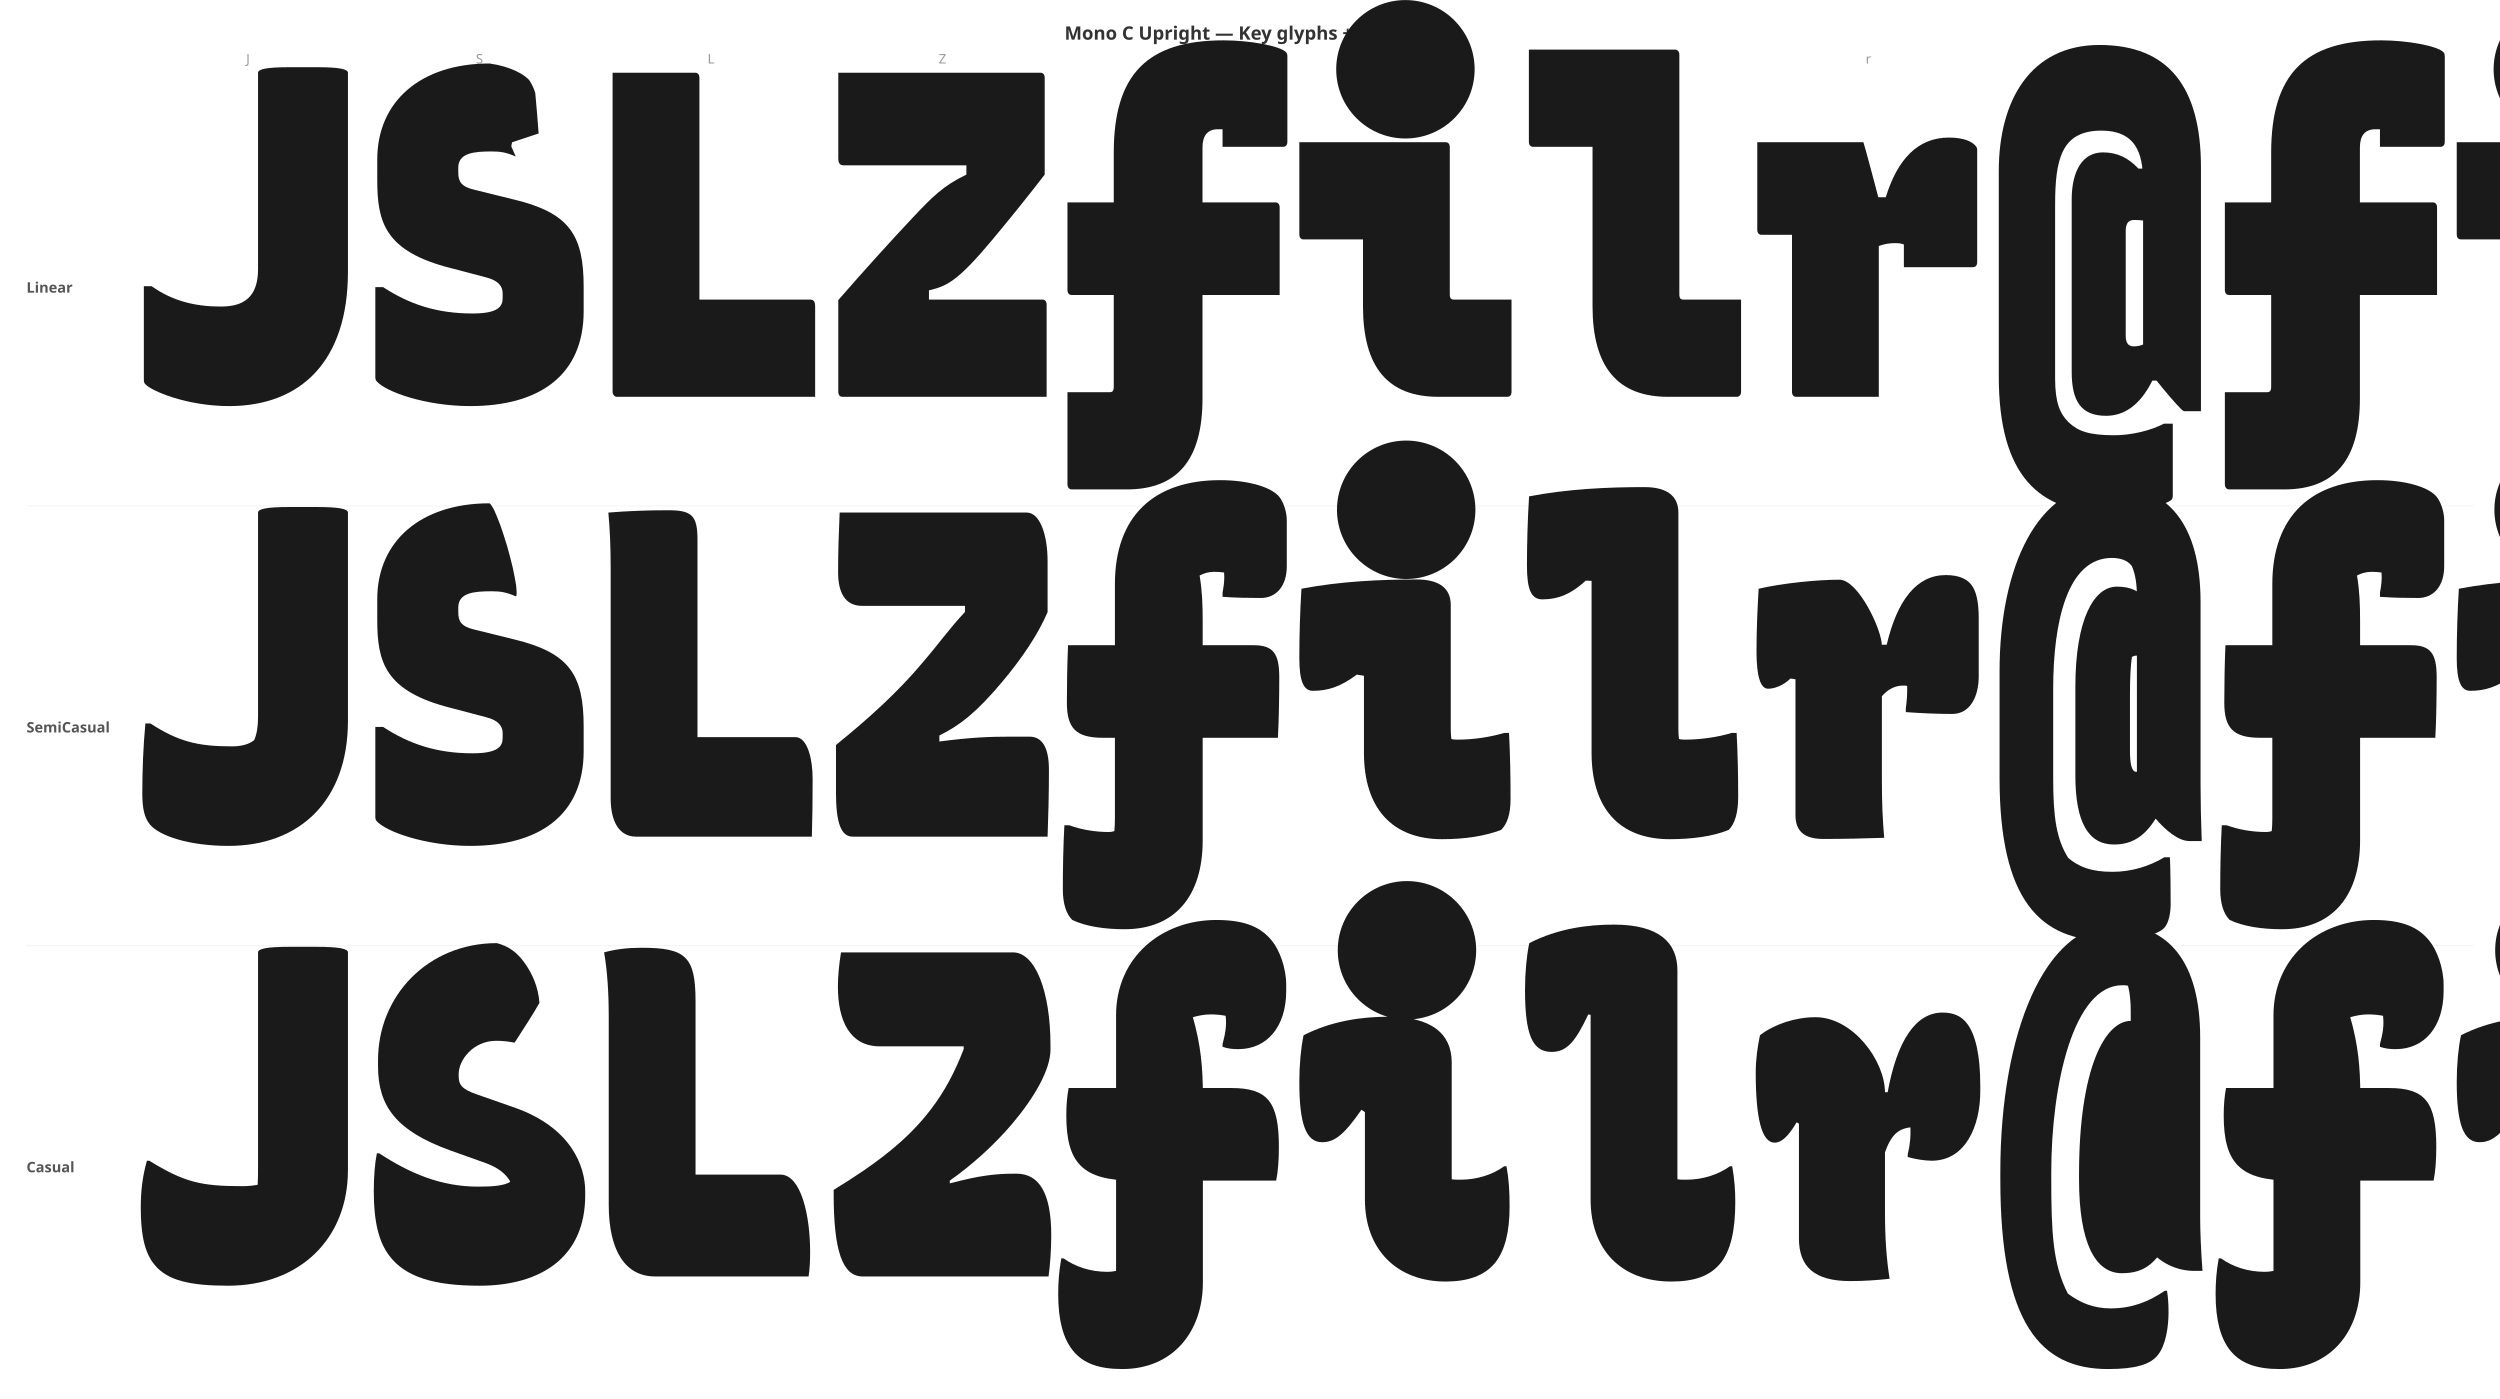
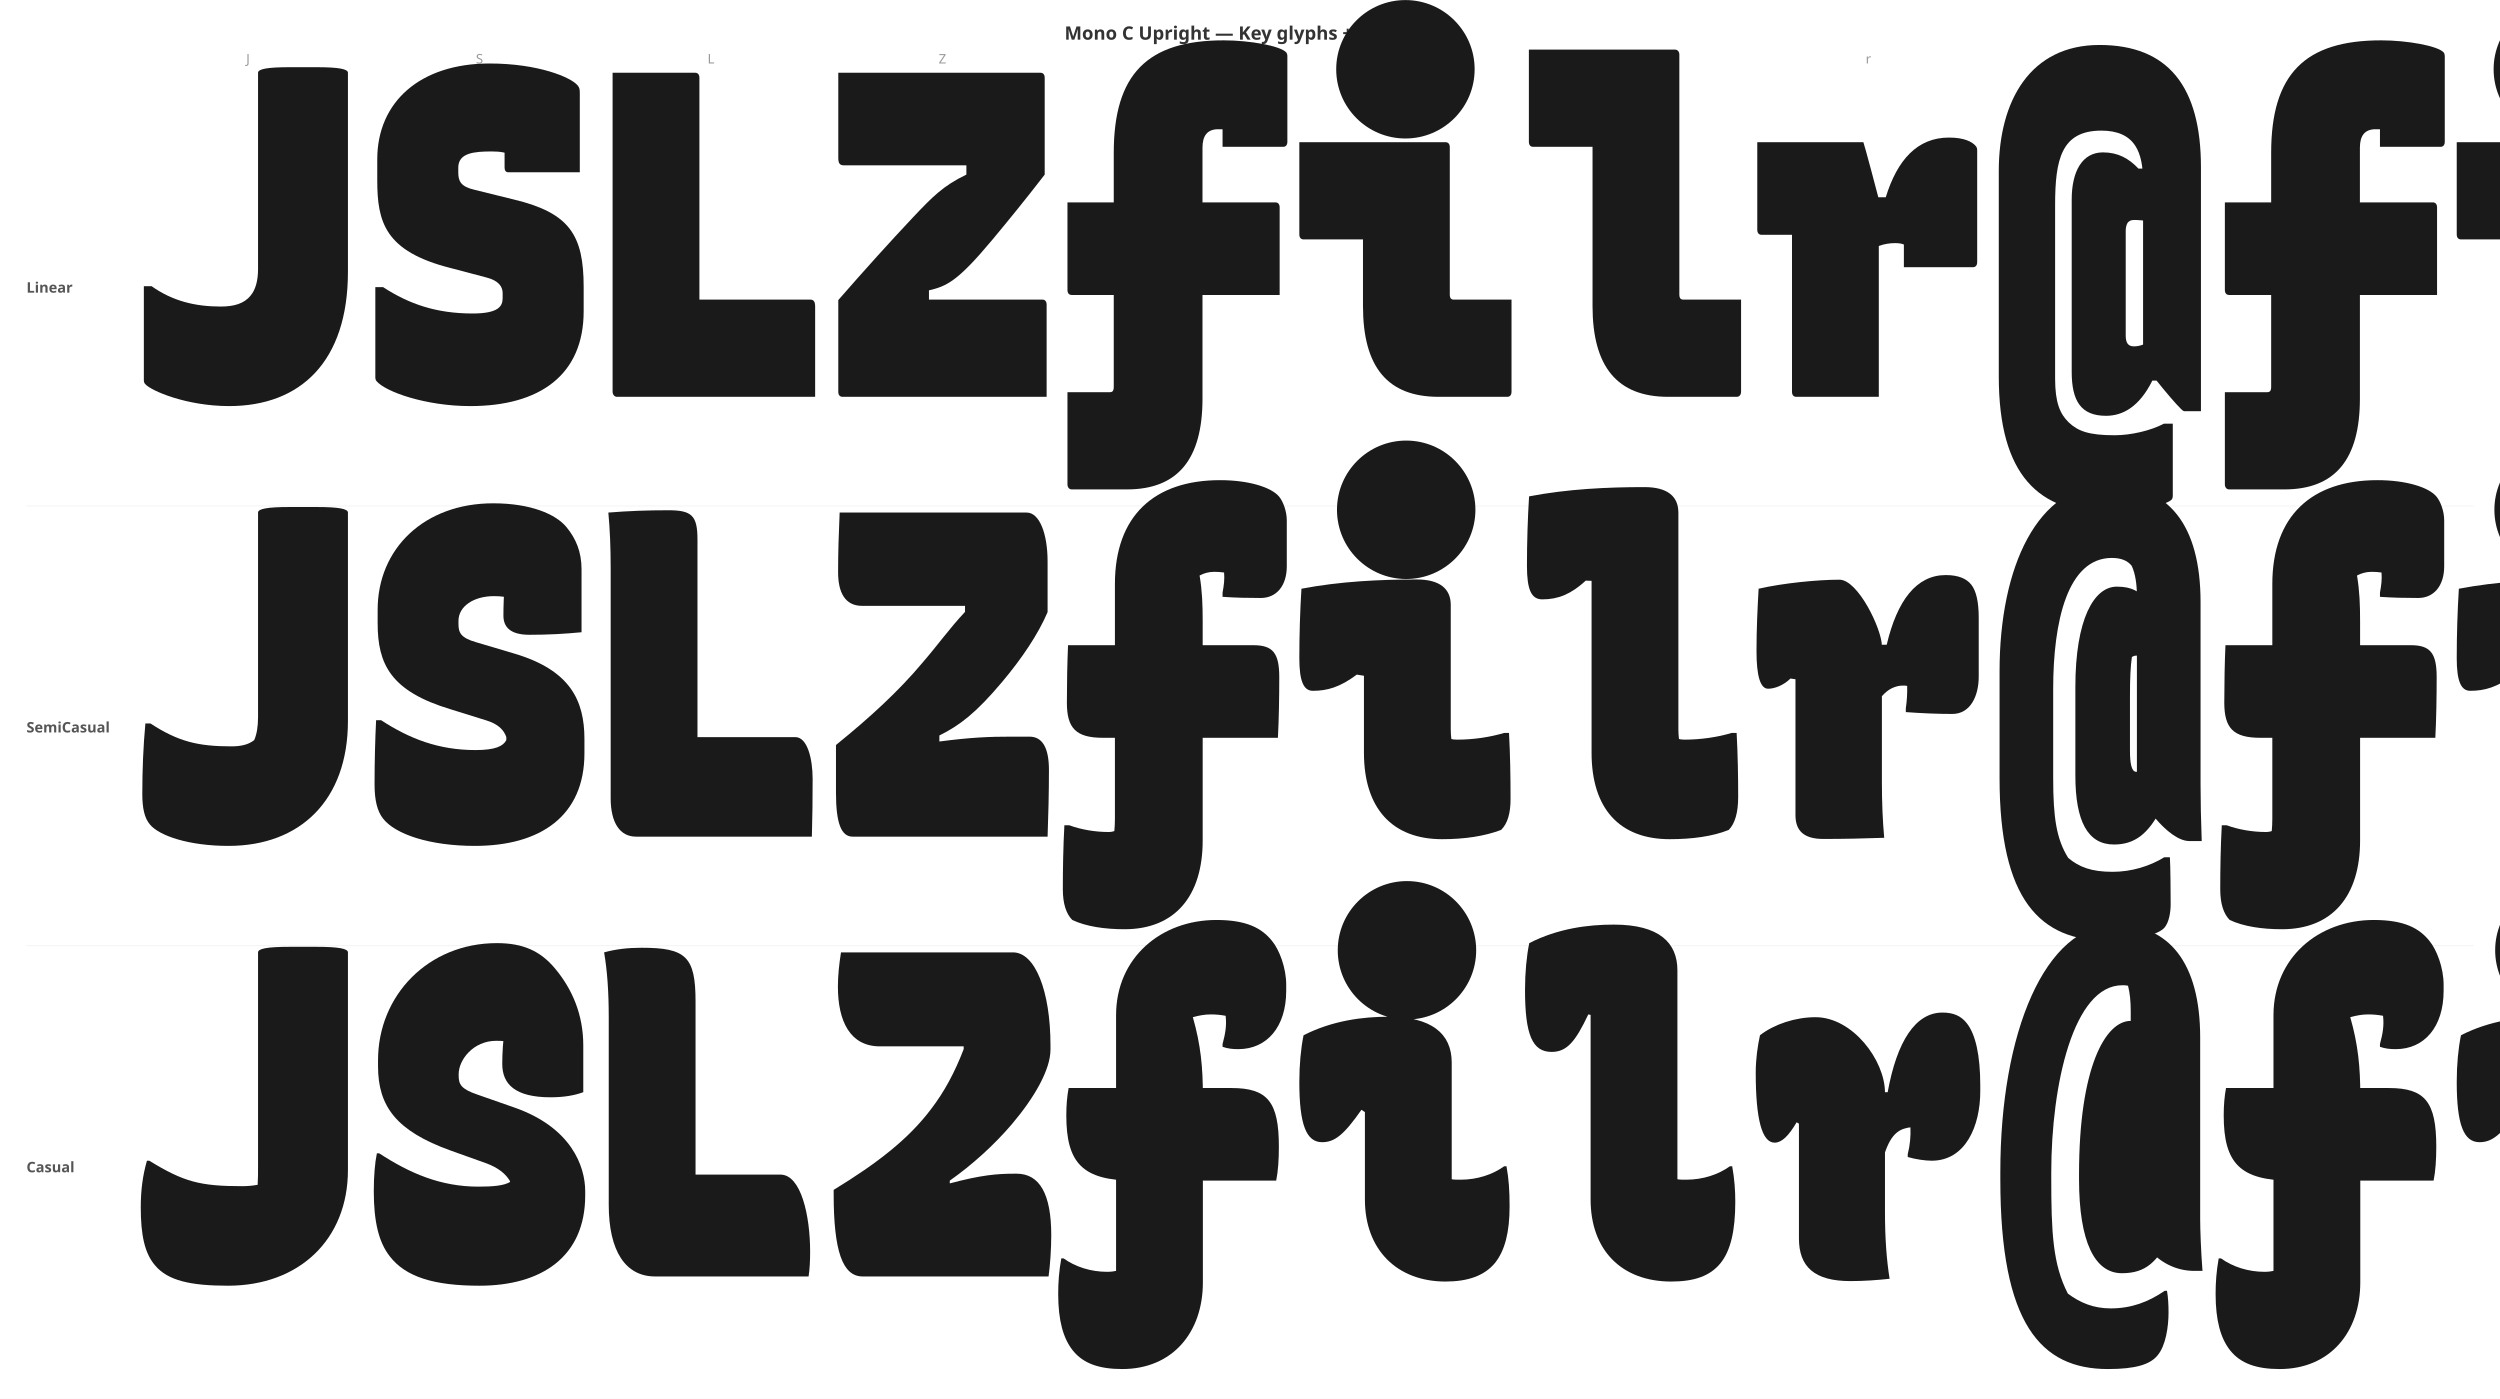
<svg xmlns="http://www.w3.org/2000/svg" width="1890.0" height="1057.5" viewBox="0 0 1890.0 1057.5">
  <rect width="100%" height="100%" fill="white" />
  <text x="945.0" y="30" text-anchor="middle" font-size="14" font-family="sans-serif" font-weight="bold" fill="#333">Mono C Upright — Key glyphs + features</text>
  <text x="187.5" y="48" text-anchor="middle" font-size="10" font-family="sans-serif" fill="#999">J</text>
  <text x="362.5" y="48" text-anchor="middle" font-size="10" font-family="sans-serif" fill="#999">S</text>
  <text x="537.5" y="48" text-anchor="middle" font-size="10" font-family="sans-serif" fill="#999">L</text>
  <text x="712.5" y="48" text-anchor="middle" font-size="10" font-family="sans-serif" fill="#999">Z</text>
  <text x="887.5" y="48" text-anchor="middle" font-size="10" font-family="sans-serif" fill="#999">f</text>
  <text x="1062.5" y="48" text-anchor="middle" font-size="10" font-family="sans-serif" fill="#999">i</text>
  <text x="1237.5" y="48" text-anchor="middle" font-size="10" font-family="sans-serif" fill="#999">l</text>
  <text x="1412.5" y="48" text-anchor="middle" font-size="10" font-family="sans-serif" fill="#999">r</text>
  <text x="1587.5" y="48" text-anchor="middle" font-size="10" font-family="sans-serif" fill="#999">@</text>
  <text x="1762.5" y="48" text-anchor="middle" font-size="10" font-family="sans-serif" fill="#999">fi</text>
  <text x="20" y="221.25" font-size="11" font-family="sans-serif" font-weight="bold" fill="#555">Linear</text>
  <path d="M166.792 231.75C147.542 231.75 130.333 227.55 114.583 216.35H108.75C108.75 239.45 108.75 264.3 108.75 287.4C108.75 288.45 109.042 289.5 109.625 290.2C114.0 295.45 141.125 307.0 173.208 307.0C227.167 307.0 263.042 273.4 263.042 205.5C263.042 155.835 263.042 104.665 263.042 55C263.042 52.2 256.246 50.8 239.256 50.8C232.46 50.8 225.665 50.8 218.869 50.8C201.879 50.8 195.083 52.2 195.083 55C195.083 55 195.083 55 195.083 55C195.083 55 195.083 55 195.083 55C195.083 103.972 195.083 154.428 195.083 203.4C195.083 212.5 193.042 219.15 189.542 223.35C184.583 229.65 176.708 231.75 166.792 231.75Z" fill="#1a1a1a" />
-   <path d="M370.083 48C317.583 48 285.208 77.05 285.208 120.45V136.2C285.208 167.7 290.75 190.1 340.917 202.7L367.458 209.7C377.375 212.15 380.0 217.05 380.0 221.6V225.45C380.0 231.75 376.5 237.0 357.25 237.0C330.125 237.0 309.417 230.0 289.583 217.05H283.75C283.75 239.8 283.75 262.55 283.75 285.3C283.75 286.35 284.042 287.4 284.625 288.1C291.333 296.15 321.667 307.0 355.5 307.0C408.0 307.0 441.25 283.55 441.25 235.25V217.05C441.25 177.85 430.75 161.05 388.75 150.9L359.0 143.55C348.208 141.1 346.458 136.9 346.458 130.25V126.75C346.458 115.55 358.417 114.5 371.833 114.5C378.25 114.5 382.917 115.2 389.917 118.35L386.598 110.808C386.644 111.431 386.653 112.805 386.608 112.684C386.492 111.302 386.525 109.781 387.162 107.559C393.994 105.337 400.599 103.116 407.206 100.894C406.465 90.553 405.614 80.631 404.657 70.289C403.605 66.808 402.352 64.166 400.561 61.245C397.316 56.643 386.218 50.222 370.083 48Z" fill="#1a1a1a" />
+   <path d="M370.083 48C317.583 48 285.208 77.05 285.208 120.45V136.2C285.208 167.7 290.75 190.1 340.917 202.7L367.458 209.7C377.375 212.15 380.0 217.05 380.0 221.6V225.45C380.0 231.75 376.5 237.0 357.25 237.0C330.125 237.0 309.417 230.0 289.583 217.05H283.75C283.75 239.8 283.75 262.55 283.75 285.3C283.75 286.35 284.042 287.4 284.625 288.1C291.333 296.15 321.667 307.0 355.5 307.0C408.0 307.0 441.25 283.55 441.25 235.25V217.05C441.25 177.85 430.75 161.05 388.75 150.9L359.0 143.55C348.208 141.1 346.458 136.9 346.458 130.25V126.75C346.458 115.55 358.417 114.5 371.833 114.5C378.25 114.5 382.917 115.2 389.917 118.35L381.458 105.05C381.458 112.16 381.458 121.15 381.458 126.4C381.458 128.5 382.042 130.25 384.375 130.25C402.458 130.25 420.25 130.25 438.333 130.25C438.333 109.95 438.333 90.7 438.333 70.4C438.333 67.25 438.042 66.2 436.583 64.45C431.625 58.5 407.125 48 370.083 48Z" fill="#1a1a1a" />
  <path d="M466.333 300.0H616.25C616.25 269.55 616.25 260.45 616.25 231.75C616.25 227.9 615.083 226.5 612.458 226.5H528.75C528.75 171.9 528.75 113.45 528.75 58.85C528.75 56.4 527.583 55 525.542 55C503.667 55 485.0 55 463.125 55C463.125 66.55 463.125 78.1 463.125 89.65C463.125 158.25 463.125 227.55 463.125 296.15C463.125 298.25 464.583 300.0 466.333 300.0Z" fill="#1a1a1a" />
  <path d="M791.25 300.0C791.25 276.9 791.25 253.45 791.25 230.35C791.25 227.9 790.083 226.5 788.042 226.5H762.375C741.958 226.5 727.083 226.5 702.292 226.5V219.5C715.708 216.35 723.875 212.85 750.417 181.0C762.667 166.3 775.5 150.55 789.792 132.0V58.85C789.792 56.4 788.625 55 786.583 55H633.75C633.75 79.5 633.75 97.35 633.75 119.4C633.75 123.6 634.917 125.0 638.125 125.0H695.292C713.958 125.0 705.208 125.0 730.583 125.0V132.0C713.083 140.4 704.917 148.8 690.333 164.2C672.542 183.1 653.292 204.45 633.75 226.85V296.15C633.75 298.6 634.917 300.0 636.958 300.0Z" fill="#1a1a1a" />
  <path d="M807.0 296.5C807.0 319.6 807.0 343.05 807.0 366.15C807.0 368.6 808.458 370.0 810.208 370.0C823.042 370.0 839.083 370.0 851.917 370.0C890.417 370.0 909.083 347.25 909.083 301.4C909.083 244.916 909.083 167.828 909.083 111.7C909.083 107.15 909.958 103.65 912.0 101.2C913.75 99.1 916.667 97.7 920.75 97.7C921.917 97.7 923.083 97.7 924.25 97.7C924.25 100.733 924.25 103.261 924.25 106.8V111.0C939.605 111.0 954.686 111.0 970.042 111.0C972.083 111.0 973.25 109.6 973.25 107.15V42.4C973.25 41.35 972.958 40.3 972.375 39.6C968.0 34.7 944.958 30.5 925.125 30.5C867.36 30.5 842.0 56.05 842.0 115.55C842.0 172.25 842.0 235.6 842.0 292.65C842.0 294.05 841.708 295.1 841.125 295.8C840.833 296.15 839.958 296.5 839.083 296.5C830.917 296.5 821.0 296.5 812.833 296.5ZM807.0 153.0C807.0 172.6 807.0 199.55 807.0 219.15C807.0 221.6 808.167 223.0 810.208 223.0H967.417C967.417 203.4 967.417 176.45 967.417 156.85C967.417 154.4 966.25 153.0 964.208 153.0Z" fill="#1a1a1a" />
  <path d="M982.292 107.5C982.292 130.6 982.292 154.05 982.292 177.15C982.292 179.6 983.458 181.0 985.5 181.0C997.75 181.0 1010.0 181.0 1022.25 181.0H1030.417C1030.417 197.8 1030.417 214.6 1030.417 231.4C1030.417 277.6 1049.083 300.0 1087.583 300.0C1104.792 300.0 1122.292 300.0 1139.5 300.0C1141.542 300.0 1142.708 298.6 1142.708 296.15C1142.708 273.05 1142.708 249.6 1142.708 226.5H1137.167C1124.625 226.5 1111.5 226.5 1098.958 226.5C1098.083 226.5 1097.208 226.15 1096.917 225.8C1096.333 225.1 1096.042 224.05 1096.042 222.65C1096.042 185.55 1096.042 148.45 1096.042 111.35C1096.042 108.9 1094.875 107.5 1092.833 107.5C1056.083 107.5 1019.042 107.5 982.292 107.5ZM1010.175 52.375C1010.175 81.274 1033.601 104.7 1062.5 104.7C1091.399 104.7 1114.825 81.274 1114.825 52.375C1114.825 23.476 1091.399 0.05 1062.5 0.05C1033.601 0.05 1010.175 23.476 1010.175 52.375Z" fill="#1a1a1a" />
  <path d="M1155.833 37.5C1155.833 60.6 1155.833 84.05 1155.833 107.15C1155.833 109.6 1157.0 111.0 1159.042 111.0C1171.583 111.0 1184.417 111.0 1196.958 111.0H1203.958C1203.958 151.25 1203.958 191.15 1203.958 231.4C1203.958 277.25 1222.625 300.0 1261.125 300.0C1277.458 300.0 1296.708 300.0 1313.042 300.0C1314.792 300.0 1316.25 298.6 1316.25 296.15C1316.25 273.05 1316.25 249.6 1316.25 226.5H1310.417C1298.75 226.5 1284.167 226.5 1272.5 226.5C1271.625 226.5 1270.75 226.15 1270.458 225.8C1269.875 225.1 1269.583 224.05 1269.583 222.65C1269.583 162.45 1269.583 101.55 1269.583 41.35C1269.583 38.9 1268.125 37.5 1266.375 37.5C1229.625 37.5 1192.583 37.5 1155.833 37.5Z" fill="#1a1a1a" />
  <path d="M1328.5 107.5C1328.5 129.55 1328.5 151.6 1328.5 173.65C1328.5 176.1 1329.667 177.5 1331.708 177.5C1336.375 177.5 1344.25 177.5 1348.917 177.5H1354.75C1354.75 217.05 1354.75 293.7 1354.75 296.15C1354.75 298.6 1355.917 300.0 1357.958 300.0C1378.667 300.0 1399.667 300.0 1420.375 300.0C1420.375 288.8 1420.375 277.25 1420.375 266.05C1420.375 229.65 1420.375 193.6 1420.375 150.55C1420.375 150.2 1409.0 107.5 1408.708 107.5C1390.333 107.5 1354.167 107.5 1328.5 107.5ZM1473.458 104.0C1449.542 104.0 1434.375 120.8 1425.625 149.15H1408.708V193.25C1416.292 186.25 1424.75 183.8 1432.625 183.8C1435.833 183.8 1437.583 184.15 1439.333 184.85C1439.333 189.4 1439.333 193.25 1439.333 198.5V202.0C1457.125 202.0 1474.042 202.0 1491.542 202.0C1493.583 202.0 1494.75 200.6 1494.75 198.15V113.8C1494.75 112.05 1494.458 111.35 1493.583 110.3C1490.958 107.15 1484.833 104.0 1473.458 104.0Z" fill="#1a1a1a" />
  <path d="M1511.083 129.2V284.6C1511.083 359.85 1541.708 387.5 1593.625 387.5C1616.958 387.5 1638.542 381.2 1641.75 377.7C1642.333 377.0 1642.625 375.95 1642.625 374.9C1642.625 366.85 1642.625 328.35 1642.625 320.3H1635.917C1626.0 325.55 1611.125 329.05 1598.583 329.05C1579.042 329.05 1570.875 325.9 1563.875 319.25C1557.458 312.95 1553.667 304.55 1553.667 286.35V155.1C1553.667 120.45 1558.333 98.75 1588.667 98.75C1600.917 98.75 1609.375 102.6 1614.333 110.3C1618.417 116.6 1620.167 125.7 1620.167 137.25C1620.167 190.45 1620.167 221.25 1620.167 274.45C1620.167 275.5 1648.458 310.85 1651.083 310.85H1663.917C1663.917 295.45 1663.917 280.05 1663.917 264.65C1663.917 218.45 1663.917 158.6 1663.917 126.4C1663.917 65.85 1639.417 34.0 1587.208 34.0C1535.0 34.0 1511.083 76.0 1511.083 129.2ZM1636.792 242.6C1629.208 255.55 1622.5 261.85 1613.167 261.85C1608.792 261.85 1607.042 259.05 1607.042 253.8V174.35C1607.042 171.9 1607.625 169.8 1608.5 168.4C1609.667 167.0 1611.125 166.3 1613.167 166.3C1620.75 166.3 1629.208 167.7 1636.5 171.55V127.45H1616.667C1609.375 119.75 1601.208 115.2 1589.833 115.2C1574.375 115.2 1566.208 129.2 1566.208 150.9V281.1C1566.208 303.15 1573.208 314.35 1592.167 314.35C1604.708 314.35 1617.25 307.7 1627.167 287.75H1636.792Z" fill="#1a1a1a" />
  <path d="M1682.0 296.5C1682.0 319.6 1682.0 343.05 1682.0 366.15C1682.0 368.6 1683.458 370.0 1685.208 370.0C1698.042 370.0 1714.083 370.0 1726.917 370.0C1765.417 370.0 1784.083 347.25 1784.083 301.4C1784.083 244.916 1784.083 167.828 1784.083 111.7C1784.083 107.15 1784.958 103.65 1787.0 101.2C1788.75 99.1 1791.667 97.7 1795.75 97.7C1796.917 97.7 1798.083 97.7 1799.25 97.7C1799.25 100.733 1799.25 103.261 1799.25 106.8V111.0C1814.605 111.0 1829.686 111.0 1845.042 111.0C1847.083 111.0 1848.25 109.6 1848.25 107.15V42.4C1848.25 41.35 1847.958 40.3 1847.375 39.6C1843.0 34.7 1819.958 30.5 1800.125 30.5C1742.36 30.5 1717.0 56.05 1717.0 115.55C1717.0 172.25 1717.0 235.6 1717.0 292.65C1717.0 294.05 1716.708 295.1 1716.125 295.8C1715.833 296.15 1714.958 296.5 1714.083 296.5C1705.917 296.5 1696.0 296.5 1687.833 296.5ZM1682.0 153.0C1682.0 172.6 1682.0 199.55 1682.0 219.15C1682.0 221.6 1683.167 223.0 1685.208 223.0H1842.417C1842.417 203.4 1842.417 176.45 1842.417 156.85C1842.417 154.4 1841.25 153.0 1839.208 153.0ZM1857.292 107.5C1857.292 130.6 1857.292 154.05 1857.292 177.15C1857.292 179.6 1858.458 181.0 1860.5 181.0C1872.75 181.0 1885.0 181.0 1897.25 181.0H1905.417C1905.417 197.8 1905.417 214.6 1905.417 231.4C1905.417 277.6 1924.083 300.0 1962.583 300.0C1979.792 300.0 1997.292 300.0 2014.5 300.0C2016.542 300.0 2017.708 298.6 2017.708 296.15C2017.708 273.05 2017.708 249.6 2017.708 226.5H2012.167C1999.625 226.5 1986.5 226.5 1973.958 226.5C1973.083 226.5 1972.208 226.15 1971.917 225.8C1971.333 225.1 1971.042 224.05 1971.042 222.65C1971.042 185.55 1971.042 148.45 1971.042 111.35C1971.042 108.9 1969.875 107.5 1967.833 107.5C1931.083 107.5 1894.042 107.5 1857.292 107.5ZM1885.175 52.375C1885.175 81.274 1908.601 104.7 1937.5 104.7C1966.399 104.7 1989.825 81.274 1989.825 52.375C1989.825 23.476 1966.399 0.05 1937.5 0.05C1908.601 0.05 1885.175 23.476 1885.175 52.375Z" fill="#1a1a1a" />
  <line x1="20" y1="382.5" x2="1870.0" y2="382.5" stroke="#eee" stroke-width="0.5" />
  <text x="20" y="553.75" font-size="11" font-family="sans-serif" font-weight="bold" fill="#555">SemiCasual</text>
  <path d="M174.958 564.25C149.438 564.25 134.708 560.575 113.708 546.925H109.917C108.312 564.075 107.583 582.1 107.583 600.125C107.583 610.975 109.188 618.5 113.417 623.4C120.417 631.8 142.583 639.5 172.771 639.5C226.729 639.5 263.042 605.2 263.042 545.0C263.042 493.025 263.042 439.475 263.042 387.5C263.042 384.7 256.246 383.3 239.256 383.3C232.46 383.3 225.665 383.3 218.869 383.3C201.879 383.3 195.083 384.7 195.083 387.5C195.083 387.5 195.083 387.5 195.083 387.5C195.083 387.5 195.083 387.5 195.083 387.5C195.083 438.551 195.083 491.149 195.083 542.2C195.083 549.375 194.062 555.325 192.167 559.525C187.792 563.025 181.958 564.25 174.958 564.25Z" fill="#1a1a1a" />
-   <path d="M370.083 380.5C317.583 380.5 285.208 409.55 285.208 452.95V468.7C285.208 500.2 290.75 522.6 340.917 535.2L367.458 542.2C377.375 544.65 380.0 549.55 380.0 554.1V557.95C380.0 564.25 376.5 569.5 357.25 569.5C330.125 569.5 309.417 562.5 289.583 549.55H283.75C283.75 572.3 283.75 595.05 283.75 617.8C283.75 618.85 284.042 619.9 284.625 620.6C291.333 628.65 321.667 639.5 355.5 639.5C408.0 639.5 441.25 616.05 441.25 567.75V549.55C441.25 510.35 430.75 493.55 388.75 483.4L359.0 476.05C348.208 473.6 346.458 469.4 346.458 462.75V459.25C346.458 448.05 358.417 447.0 371.833 447.0C378.25 447.0 382.917 447.7 389.917 450.85L390.449 450.286C390.667 448.676 390.588 446.142 390.229 442.809C389.609 438.798 388.748 434.234 387.67 429.239C386.401 423.937 384.968 418.449 383.403 412.901C381.742 407.413 380.022 402.111 378.284 397.116C376.571 392.552 374.93 388.541 373.41 385.208C372.06 382.674 370.934 381.064 370.083 380.5Z" fill="#1a1a1a" />
+   <path d="M372.854 380.5C320.646 380.5 285.5 414.8 285.5 461.0V471.15C285.5 502.125 295.271 522.6 340.771 536.25L367.75 544.65C376.792 547.45 381.021 552.0 382.771 557.25V559.525C380.438 564.075 374.604 567.05 359.438 567.05C331.583 567.05 309.562 558.475 288.125 544.475H284.333C283.604 559.35 283.167 575.8 283.167 592.95C283.167 605.025 285.208 613.25 289.583 618.85C298.917 630.75 324.875 639.5 359.0 639.5C408.583 639.5 441.833 616.925 441.833 569.5V558.825C441.833 529.775 431.333 506.675 388.75 494.075L359.875 485.5C348.354 482.175 346.604 478.325 346.604 471.675V469.4C346.604 458.375 358.125 450.675 373.438 450.675C379.125 450.675 383.062 451.2 389.479 453.3L381.604 440.875C380.875 449.155 380.583 458.725 380.583 465.375C380.583 474.125 385.833 479.9 400.271 479.9C414.417 479.9 427.25 479.2 439.646 477.975C439.646 463.1 439.646 445.075 439.646 430.375C439.646 417.25 435.417 407.1 428.125 398.35C420.104 388.725 401.292 380.5 372.854 380.5Z" fill="#1a1a1a" />
  <path d="M480.771 632.5C480.771 632.5 613.771 632.5 613.771 632.5C614.208 614.475 614.354 606.775 614.354 588.925C614.354 573.7 610.417 557.25 601.229 557.25C601.229 557.25 527.292 557.25 527.292 557.25C527.292 508.075 527.292 457.15 527.292 407.975C527.292 389.775 523.062 385.75 505.271 385.75C489.229 385.75 475.229 386.275 459.917 387.5C461.083 400.1 461.667 413.75 461.667 429.325C461.667 486.025 461.667 543.25 461.667 603.45C461.667 622.175 468.812 632.5 480.771 632.5Z" fill="#1a1a1a" />
  <path d="M791.979 632.5C792.562 616.925 793.0 598.9 793.0 582.1C793.0 565.3 788.042 556.9 778.271 556.9C778.271 556.9 764.854 556.9 764.854 556.9C747.792 556.9 734.375 557.425 710.167 560.575C710.167 560.575 710.167 556.025 710.167 556.025C725.333 548.5 737.729 539.225 757.708 515.425C772.438 497.925 784.833 479.55 791.979 462.75C791.979 462.75 791.979 424.6 791.979 424.6C791.979 402.725 785.562 387.5 776.229 387.5C776.229 387.5 634.771 387.5 634.771 387.5C634.042 404.3 633.604 417.6 633.604 432.65C633.604 447.7 638.708 458.025 651.688 458.025C651.688 458.025 695.292 458.025 695.292 458.025C713.083 458.025 711.333 458.025 729.562 458.025C729.562 458.025 729.562 462.575 729.562 462.575C717.458 475.525 709.438 487.075 697.042 501.425C679.688 522.075 658.396 541.85 632.0 563.2C632.0 563.2 632.0 599.425 632.0 599.425C632.0 622.175 635.938 632.5 644.542 632.5C644.542 632.5 791.979 632.5 791.979 632.5Z" fill="#1a1a1a" />
  <path d="M804.667 623.925C803.792 640.375 803.5 656.3 803.5 672.225C803.5 683.425 806.125 690.95 810.646 695.5C821.0 700.4 835.0 702.5 850.167 702.5C888.375 702.5 909.229 677.3 909.229 635.475C909.229 587.283 909.229 514.264 909.229 469.75C909.229 457.15 908.866 446.694 906.896 435.1C910.02 433.415 913.701 432.3 917.979 432.3C920.604 432.3 923.083 432.475 925.417 432.825C925.854 438.192 925.271 442.431 924.25 448.05C924.25 448.05 924.25 451.2 924.25 451.2C933.969 451.9 943.26 452.075 953.125 452.075C964.938 452.075 972.812 442.975 972.812 428.1C972.812 428.1 972.812 393.45 972.812 393.45C972.812 386.45 970.042 379.1 966.979 375.425C961.0 368.25 943.792 363.0 922.354 363.0C872.618 363.0 842.875 389.95 842.875 441.575C842.875 497.575 842.875 562.85 842.875 619.025C842.875 622.525 842.729 625.15 842.438 628.3C841.562 628.65 839.812 629.0 838.062 629.0C827.708 629.0 816.917 627.075 808.458 623.925C808.458 623.925 804.667 623.925 804.667 623.925ZM807.438 487.775C806.854 500.725 806.562 517.525 806.562 531.175C806.562 550.425 813.271 557.775 833.833 557.775C833.833 557.775 966.104 557.775 966.104 557.775C966.833 544.475 967.125 526.45 967.125 511.925C967.125 493.725 962.312 487.775 947.583 487.775C947.583 487.775 807.438 487.775 807.438 487.775Z" fill="#1a1a1a" />
  <path d="M983.896 445.075C982.875 461.525 982.292 479.55 982.292 497.575C982.292 514.9 985.5 522.25 992.5 522.25C1003.292 522.25 1012.917 519.625 1025.75 510.0C1025.75 510.0 1031.146 510.875 1031.146 510.875C1031.146 530.3 1031.146 549.725 1031.146 569.15C1031.146 611.15 1052.583 634.425 1090.208 634.425C1107.417 634.425 1122.292 632.15 1134.833 627.425C1139.646 622.7 1141.979 615.0 1141.979 604.15C1141.979 586.475 1141.688 570.55 1140.812 554.1C1140.812 554.1 1137.167 554.1 1137.167 554.1C1126.521 557.25 1114.125 559.175 1101.583 559.175C1099.833 559.175 1098.083 559.0 1097.208 558.65C1096.917 556.2 1096.771 553.75 1096.771 550.95C1096.771 519.8 1096.771 488.475 1096.771 457.325C1096.771 445.075 1088.458 438.075 1071.104 438.075C1043.396 438.075 1013.208 439.475 983.896 445.075ZM1010.758 385.4C1010.758 385.4 1010.758 385.4 1010.758 385.4C1010.758 414.299 1034.184 437.725 1063.083 437.725C1091.982 437.725 1115.408 414.299 1115.408 385.4C1115.408 385.4 1115.408 385.4 1115.408 385.4C1115.408 356.501 1091.982 333.075 1063.083 333.075C1034.184 333.075 1010.758 356.501 1010.758 385.4Z" fill="#1a1a1a" />
  <path d="M1155.979 375.25C1154.958 391.7 1154.375 409.725 1154.375 427.75C1154.375 445.95 1157.729 453.125 1166.042 453.125C1178.146 453.125 1187.771 449.1 1198.854 438.95C1198.854 438.95 1203.229 439.125 1203.229 439.125C1203.229 481.65 1203.229 526.8 1203.229 569.15C1203.229 610.975 1224.083 634.425 1262.292 634.425C1279.208 634.425 1294.812 632.325 1306.917 627.425C1311.583 622.7 1314.062 614.475 1314.062 602.4C1314.062 586.475 1313.771 570.55 1312.896 554.1C1312.896 554.1 1309.104 554.1 1309.104 554.1C1298.896 557.25 1285.771 559.175 1273.667 559.175C1271.917 559.175 1270.167 559.0 1269.292 558.65C1269.0 556.2 1268.854 553.75 1268.854 550.95C1268.854 496.525 1268.854 441.925 1268.854 387.5C1268.854 375.775 1261.271 368.25 1243.188 368.25C1215.188 368.25 1185.292 369.65 1155.979 375.25Z" fill="#1a1a1a" />
  <path d="M1329.521 445.075C1328.646 460.125 1327.917 476.05 1327.917 492.325C1327.917 511.05 1330.833 520.675 1336.667 520.675C1341.625 520.675 1348.188 518.225 1353.583 512.975C1353.583 512.975 1357.375 513.5 1357.375 513.5C1357.375 546.75 1357.375 601.525 1357.375 616.225C1357.375 628.125 1363.792 634.25 1378.375 634.25C1393.979 634.25 1409.292 633.9 1424.458 633.375C1423.292 620.425 1422.708 606.6 1422.708 591.025C1422.708 557.775 1422.708 524.875 1422.708 488.3C1422.708 475.875 1404.771 438.25 1390.625 438.25C1373.854 438.25 1347.75 440.875 1329.521 445.075ZM1470.979 434.75C1448.812 434.75 1434.229 454.0 1426.354 487.425C1426.354 487.425 1412.354 487.425 1412.354 487.425C1412.354 487.425 1414.979 539.225 1414.979 539.225C1420.958 525.925 1427.667 519.625 1436.562 518.4C1438.75 518.225 1440.5 518.225 1441.812 518.575C1441.958 524.175 1441.667 529.425 1440.792 535.55C1440.792 535.55 1440.792 538.35 1440.792 538.35C1452.604 539.225 1464.854 539.75 1475.938 539.75C1489.792 539.75 1495.917 525.925 1495.917 511.575C1495.917 511.575 1495.917 467.125 1495.917 467.125C1495.917 455.05 1494.021 446.65 1490.229 441.925C1486.729 437.55 1480.75 434.75 1470.979 434.75Z" fill="#1a1a1a" />
  <path d="M1511.667 507.55C1511.667 507.55 1511.667 588.225 1511.667 588.225C1511.667 680.45 1542.292 711.25 1593.625 711.25C1615.792 711.25 1631.979 706.35 1636.354 701.275C1639.854 697.25 1641.021 689.375 1641.021 683.6C1641.021 676.775 1640.875 654.55 1640.438 648.075C1640.438 648.075 1636.208 648.075 1636.208 648.075C1625.125 654.9 1611.271 659.1 1597.125 659.1C1580.938 659.1 1571.75 655.425 1563.583 648.6C1554.688 634.425 1552.208 618.15 1552.208 588.4C1552.208 588.4 1552.208 520.85 1552.208 520.85C1552.208 469.925 1563.0 421.8 1596.542 421.8C1603.396 421.8 1608.354 423.725 1611.562 427.75C1614.333 433.7 1615.5 441.575 1615.5 450.85C1615.5 501.425 1615.5 540.625 1615.5 591.2C1615.5 604.5 1639.271 635.825 1655.021 635.825C1655.021 635.825 1664.5 635.825 1664.5 635.825C1663.917 620.775 1663.625 604.675 1663.625 593.125C1663.625 547.1 1663.625 494.425 1663.625 455.4C1663.625 396.6 1639.417 366.5 1593.188 366.5C1540.542 366.5 1511.667 428.275 1511.667 507.55ZM1640.583 559.0C1632.271 573.35 1623.812 583.5 1615.062 583.5C1611.417 583.5 1610.25 577.2 1610.25 567.225C1610.25 567.225 1610.25 525.925 1610.25 525.925C1610.25 512.975 1610.688 503.7 1611.708 496.7C1612.875 496.0 1613.75 495.65 1615.354 495.65C1620.604 495.65 1627.021 497.05 1633.438 501.425C1633.438 501.425 1634.75 453.475 1634.75 453.475C1634.75 453.475 1622.792 453.475 1622.792 453.475C1617.25 447.175 1611.708 443.5 1600.333 443.5C1582.979 443.5 1568.979 468.175 1568.979 519.275C1568.979 519.275 1568.979 586.3 1568.979 586.3C1568.979 621.125 1578.458 638.45 1598.146 638.45C1613.458 638.45 1624.104 630.925 1634.167 610.8C1634.167 610.8 1641.021 610.8 1641.021 610.8C1641.021 610.8 1640.583 559.0 1640.583 559.0Z" fill="#1a1a1a" />
  <path d="M1679.667 623.925C1678.792 640.375 1678.5 656.3 1678.5 672.225C1678.5 683.425 1681.125 690.95 1685.646 695.5C1696.0 700.4 1710.0 702.5 1725.167 702.5C1763.375 702.5 1784.229 677.3 1784.229 635.475C1784.229 587.283 1784.229 514.264 1784.229 469.75C1784.229 457.15 1783.866 446.694 1781.896 435.1C1785.02 433.415 1788.701 432.3 1792.979 432.3C1795.604 432.3 1798.083 432.475 1800.417 432.825C1800.854 438.192 1800.271 442.431 1799.25 448.05C1799.25 448.05 1799.25 451.2 1799.25 451.2C1808.969 451.9 1818.26 452.075 1828.125 452.075C1839.938 452.075 1847.812 442.975 1847.812 428.1C1847.812 428.1 1847.812 393.45 1847.812 393.45C1847.812 386.45 1845.042 379.1 1841.979 375.425C1836.0 368.25 1818.792 363.0 1797.354 363.0C1747.618 363.0 1717.875 389.95 1717.875 441.575C1717.875 497.575 1717.875 562.85 1717.875 619.025C1717.875 622.525 1717.729 625.15 1717.438 628.3C1716.562 628.65 1714.812 629.0 1713.062 629.0C1702.708 629.0 1691.917 627.075 1683.458 623.925C1683.458 623.925 1679.667 623.925 1679.667 623.925ZM1682.438 487.775C1681.854 500.725 1681.562 517.525 1681.562 531.175C1681.562 550.425 1688.271 557.775 1708.833 557.775C1708.833 557.775 1841.104 557.775 1841.104 557.775C1841.833 544.475 1842.125 526.45 1842.125 511.925C1842.125 493.725 1837.312 487.775 1822.583 487.775C1822.583 487.775 1682.438 487.775 1682.438 487.775ZM1858.896 445.075C1857.875 461.525 1857.292 479.55 1857.292 497.575C1857.292 514.9 1860.5 522.25 1867.5 522.25C1878.292 522.25 1887.917 519.625 1900.75 510.0C1900.75 510.0 1906.146 510.875 1906.146 510.875C1906.146 530.3 1906.146 549.725 1906.146 569.15C1906.146 611.15 1927.583 634.425 1965.208 634.425C1982.417 634.425 1997.292 632.15 2009.833 627.425C2014.646 622.7 2016.979 615.0 2016.979 604.15C2016.979 586.475 2016.688 570.55 2015.812 554.1C2015.812 554.1 2012.167 554.1 2012.167 554.1C2001.521 557.25 1989.125 559.175 1976.583 559.175C1974.833 559.175 1973.083 559.0 1972.208 558.65C1971.917 556.2 1971.771 553.75 1971.771 550.95C1971.771 519.8 1971.771 488.475 1971.771 457.325C1971.771 445.075 1963.458 438.075 1946.104 438.075C1918.396 438.075 1888.208 439.475 1858.896 445.075ZM1885.758 385.4C1885.758 385.4 1885.758 385.4 1885.758 385.4C1885.758 414.299 1909.184 437.725 1938.083 437.725C1966.982 437.725 1990.408 414.299 1990.408 385.4C1990.408 385.4 1990.408 385.4 1990.408 385.4C1990.408 356.501 1966.982 333.075 1938.083 333.075C1909.184 333.075 1885.758 356.501 1885.758 385.4Z" fill="#1a1a1a" />
  <line x1="20" y1="715.0" x2="1870.0" y2="715.0" stroke="#eee" stroke-width="0.5" />
  <text x="20" y="886.25" font-size="11" font-family="sans-serif" font-weight="bold" fill="#555">Casual</text>
  <path d="M183.125 896.75C151.333 896.75 139.083 893.6 112.833 877.5H111.083C107.875 888.7 106.417 899.9 106.417 912.85C106.417 933.5 109.333 947.5 117.208 956.6C126.833 968.15 144.042 972.0 172.333 972.0C226.292 972.0 263.042 937.0 263.042 884.5C263.042 830.215 263.042 774.285 263.042 720.0C263.042 717.2 256.246 715.8 239.256 715.8C232.46 715.8 225.665 715.8 218.869 715.8C201.879 715.8 195.083 717.2 195.083 720.0C195.083 720.0 195.083 720.0 195.083 720.0C195.083 720.0 195.083 720.0 195.083 720.0C195.083 773.13 195.083 827.87 195.083 881.0C195.083 886.25 195.083 891.5 194.792 895.7C191.0 896.4 187.208 896.75 183.125 896.75Z" fill="#1a1a1a" />
-   <path d="M375.625 713.0C323.708 713.0 285.792 752.55 285.792 801.55V806.1C285.792 836.55 299.792 855.1 340.625 869.8L368.042 879.6C376.208 882.75 382.042 886.95 385.542 892.9V893.6C380.875 896.4 372.708 897.1 361.625 897.1C333.042 897.1 309.708 886.95 286.667 871.9H284.917C283.458 878.9 282.583 889.05 282.583 900.6C282.583 923.7 286.375 939.1 294.542 949.6C306.5 965.35 328.083 972.0 362.5 972.0C409.167 972.0 442.417 950.3 442.417 903.75V900.6C442.417 881.7 431.917 852.3 388.75 837.25L360.75 827.45C348.5 823.25 346.75 819.75 346.75 813.1V812.05C346.75 801.2 357.833 786.85 375.042 786.85C380.0 786.85 383.208 787.2 389.042 788.25C395.75 777.75 402.75 767.25 407.817 758.198C406.967 746.582 402.766 736.505 396.512 727.829C391.019 720.133 384.673 715.376 375.625 713.0Z" fill="#1a1a1a" />
+   <path d="M375.625 713.0C323.708 713.0 285.792 752.55 285.792 801.55V806.1C285.792 836.55 299.792 855.1 340.625 869.8L368.042 879.6C376.208 882.75 382.042 886.95 385.542 892.9V893.6C380.875 896.4 372.708 897.1 361.625 897.1C333.042 897.1 309.708 886.95 286.667 871.9H284.917C283.458 878.9 282.583 889.05 282.583 900.6C282.583 923.7 286.375 939.1 294.542 949.6C306.5 965.35 328.083 972.0 362.5 972.0C409.167 972.0 442.417 950.3 442.417 903.75V900.6C442.417 881.7 431.917 852.3 388.75 837.25L360.75 827.45C348.5 823.25 346.75 819.75 346.75 813.1V812.05C346.75 801.2 357.833 786.85 375.042 786.85C380.0 786.85 383.208 787.2 389.042 788.25L381.75 776.7C380.292 786.15 379.708 796.3 379.708 804.35C379.708 819.75 389.625 829.55 416.167 829.55C426.375 829.55 434.25 828.15 440.958 825.7C440.958 816.25 440.958 799.45 440.958 790.35C440.958 767.25 432.792 748.0 419.667 732.25C408.583 718.95 395.458 713.0 375.625 713.0Z" fill="#1a1a1a" />
  <path d="M495.208 965.0H611.292C612.167 959.4 612.458 953.1 612.458 946.1C612.458 919.5 605.75 888.0 590.0 888.0H525.833C525.833 844.25 525.833 800.85 525.833 757.1C525.833 723.15 518.542 716.5 485.0 716.5C474.792 716.5 465.458 717.55 456.708 720.0C459.042 733.65 460.208 749.4 460.208 769.0C460.208 813.8 460.208 858.95 460.208 910.75C460.208 946.1 473.042 965.0 495.208 965.0Z" fill="#1a1a1a" />
  <path d="M792.708 965.0C793.875 956.95 794.75 944.35 794.75 933.85C794.75 902.7 786.0 887.3 768.5 887.3H767.333C753.625 887.3 741.667 888.35 718.042 894.65V892.55C734.958 880.65 751.583 865.6 765.0 849.85C782.208 829.55 794.167 808.55 794.167 793.5V790.35C794.167 749.05 782.5 720.0 765.875 720.0H635.792C634.333 729.1 633.458 737.85 633.458 745.9C633.458 771.8 642.5 791.05 665.25 791.05H695.292C712.208 791.05 717.458 791.05 728.542 791.05V793.15C721.833 810.65 713.958 825.35 703.75 838.65C686.833 861.05 663.5 879.25 630.25 899.55V902.7C630.25 945.75 636.958 965.0 652.125 965.0Z" fill="#1a1a1a" />
  <path d="M802.333 951.35C800.583 961.15 800.0 969.55 800.0 978.3C800.0 998.25 803.792 1011.9 811.083 1021.0C818.958 1030.8 830.917 1035.0 848.417 1035.0C886.333 1035.0 909.375 1007.35 909.375 969.55C909.375 929.65 909.375 860.7 909.375 827.8C909.375 807.15 907.774 789.738 901.792 769.0C906.291 767.73 910.736 766.9 915.208 766.9C919.292 766.9 923.083 767.25 926.583 767.95C927.458 775.65 926.292 781.6 924.25 789.3V791.4C928.333 792.8 931.833 793.15 936.208 793.15C957.792 793.15 972.375 776.35 972.375 749.05V744.5C972.375 731.55 967.125 717.9 961.583 711.25C954.0 701.8 942.625 695.5 919.583 695.5C877.875 695.5 843.75 723.85 843.75 767.6C843.75 822.9 843.75 890.1 843.75 945.4C843.75 951.0 843.75 955.2 843.75 960.8C842.292 961.15 839.667 961.5 837.042 961.5C824.5 961.5 812.833 957.65 804.083 951.35ZM807.875 822.55C806.708 828.85 806.125 835.5 806.125 843.2C806.125 879.25 818.375 892.55 857.458 892.55H964.792C966.25 885.55 966.833 876.45 966.833 867.0C966.833 833.05 958.375 822.55 930.958 822.55Z" fill="#1a1a1a" />
  <path d="M985.5 782.65C983.458 792.45 982.292 805.05 982.292 818.0C982.292 850.2 987.542 863.5 999.5 863.5C1008.833 863.5 1015.833 858.25 1029.25 839.0L1031.875 840.75C1031.875 862.8 1031.875 884.85 1031.875 906.9C1031.875 944.7 1056.083 968.85 1092.833 968.85C1110.042 968.85 1122.292 964.3 1130.167 954.85C1137.75 945.4 1141.25 931.4 1141.25 912.15C1141.25 899.9 1140.667 891.5 1138.917 881.7H1137.167C1128.417 888.0 1116.75 891.85 1104.208 891.85C1101.583 891.85 1098.958 891.85 1097.5 891.5C1097.5 887.3 1097.5 883.45 1097.5 879.25C1097.5 854.05 1097.5 828.5 1097.5 803.3C1097.5 781.25 1082.042 768.65 1049.375 768.65C1030.708 768.65 1007.375 771.45 985.5 782.65ZM1011.342 718.425C1011.342 747.324 1034.768 770.75 1063.667 770.75C1092.566 770.75 1115.992 747.324 1115.992 718.425C1115.992 689.526 1092.566 666.1 1063.667 666.1C1034.768 666.1 1011.342 689.526 1011.342 718.425Z" fill="#1a1a1a" />
  <path d="M1156.125 713.0C1154.083 722.8 1152.917 735.4 1152.917 748.35C1152.917 782.3 1158.458 795.25 1173.042 795.25C1184.708 795.25 1191.125 787.2 1200.75 766.9L1202.5 767.25C1202.5 812.05 1202.5 862.45 1202.5 906.9C1202.5 944.7 1225.542 968.85 1263.458 968.85C1280.958 968.85 1292.917 964.65 1300.792 954.85C1308.375 945.4 1311.875 930.35 1311.875 908.65C1311.875 899.9 1311.292 891.5 1309.542 881.7H1307.792C1299.042 888.0 1287.375 891.85 1274.833 891.85C1272.208 891.85 1269.583 891.85 1268.125 891.5C1268.125 887.3 1268.125 883.45 1268.125 879.25C1268.125 830.6 1268.125 782.3 1268.125 733.65C1268.125 712.65 1254.417 699.0 1220.0 699.0C1200.75 699.0 1178.0 701.8 1156.125 713.0Z" fill="#1a1a1a" />
  <path d="M1330.542 782.65C1328.792 790.7 1327.333 800.5 1327.333 811.0C1327.333 846.0 1332.0 863.85 1341.625 863.85C1346.875 863.85 1352.125 858.95 1358.25 848.45L1360.0 849.5C1360.0 876.45 1360.0 909.35 1360.0 936.3C1360.0 957.65 1371.667 968.5 1398.792 968.5C1409.292 968.5 1418.917 967.8 1428.542 966.75C1426.208 952.05 1425.042 935.95 1425.042 916.0C1425.042 885.9 1425.042 856.15 1425.042 826.05C1425.042 801.55 1400.542 769.0 1372.542 769.0C1357.375 769.0 1341.333 774.25 1330.542 782.65ZM1468.5 765.5C1448.083 765.5 1434.083 787.2 1427.083 825.7H1416.0L1421.25 885.2C1425.625 865.6 1430.583 855.45 1440.5 853.0C1441.667 852.65 1443.417 852.3 1444.292 852.3C1444.583 858.95 1444.0 865.6 1442.25 872.6V874.7C1448.083 876.45 1455.667 877.5 1460.333 877.5C1486.0 877.5 1497.083 851.25 1497.083 825.0V820.45C1497.083 798.05 1493.583 781.95 1486.875 773.55C1482.5 767.95 1476.667 765.5 1468.5 765.5Z" fill="#1a1a1a" />
  <path d="M1512.25 885.9V891.85C1512.25 1001.05 1542.875 1035.0 1593.625 1035.0C1614.625 1035.0 1625.417 1031.5 1630.958 1024.85C1637.375 1017.5 1639.417 1002.8 1639.417 992.3C1639.417 986.7 1639.125 980.75 1638.25 975.85H1636.5C1624.25 984.25 1611.417 989.15 1595.667 989.15C1582.833 989.15 1572.625 984.95 1563.292 977.95C1551.917 955.9 1550.75 931.75 1550.75 890.45V886.6C1550.75 819.4 1567.667 744.85 1604.417 744.85C1605.875 744.85 1607.333 744.85 1608.792 745.2C1610.25 750.8 1610.833 757.45 1610.833 764.45C1610.833 812.4 1610.833 860.0 1610.833 907.95C1610.833 933.5 1630.083 960.8 1658.958 960.8H1665.083C1663.917 946.1 1663.333 929.3 1663.333 921.6C1663.333 875.75 1663.333 830.25 1663.333 784.4C1663.333 727.35 1639.417 699.0 1599.167 699.0C1546.083 699.0 1512.25 780.55 1512.25 885.9ZM1644.375 875.4C1635.333 891.15 1625.125 905.15 1616.958 905.15C1614.042 905.15 1613.458 895.35 1613.458 880.65V877.5C1613.458 854.05 1613.75 837.6 1614.917 825.0C1616.083 825.0 1616.375 825.0 1617.542 825.0C1620.458 825.0 1624.833 826.4 1630.375 831.3L1633.0 779.5H1628.917C1625.125 774.6 1622.208 771.8 1610.833 771.8C1591.583 771.8 1571.75 807.15 1571.75 887.65V891.5C1571.75 939.1 1583.708 962.55 1604.125 962.55C1622.208 962.55 1630.958 954.15 1641.167 933.85H1645.25Z" fill="#1a1a1a" />
  <path d="M1677.333 951.35C1675.583 961.15 1675.0 969.55 1675.0 978.3C1675.0 998.25 1678.792 1011.9 1686.083 1021.0C1693.958 1030.8 1705.917 1035.0 1723.417 1035.0C1761.333 1035.0 1784.375 1007.35 1784.375 969.55C1784.375 929.65 1784.375 860.7 1784.375 827.8C1784.375 807.15 1782.774 789.738 1776.792 769.0C1781.291 767.73 1785.736 766.9 1790.208 766.9C1794.292 766.9 1798.083 767.25 1801.583 767.95C1802.458 775.65 1801.292 781.6 1799.25 789.3V791.4C1803.333 792.8 1806.833 793.15 1811.208 793.15C1832.792 793.15 1847.375 776.35 1847.375 749.05V744.5C1847.375 731.55 1842.125 717.9 1836.583 711.25C1829.0 701.8 1817.625 695.5 1794.583 695.5C1752.875 695.5 1718.75 723.85 1718.75 767.6C1718.75 822.9 1718.75 890.1 1718.75 945.4C1718.75 951.0 1718.75 955.2 1718.75 960.8C1717.292 961.15 1714.667 961.5 1712.042 961.5C1699.5 961.5 1687.833 957.65 1679.083 951.35ZM1682.875 822.55C1681.708 828.85 1681.125 835.5 1681.125 843.2C1681.125 879.25 1693.375 892.55 1732.458 892.55H1839.792C1841.25 885.55 1841.833 876.45 1841.833 867.0C1841.833 833.05 1833.375 822.55 1805.958 822.55ZM1860.5 782.65C1858.458 792.45 1857.292 805.05 1857.292 818.0C1857.292 850.2 1862.542 863.5 1874.5 863.5C1883.833 863.5 1890.833 858.25 1904.25 839.0L1906.875 840.75C1906.875 862.8 1906.875 884.85 1906.875 906.9C1906.875 944.7 1931.083 968.85 1967.833 968.85C1985.042 968.85 1997.292 964.3 2005.167 954.85C2012.75 945.4 2016.25 931.4 2016.25 912.15C2016.25 899.9 2015.667 891.5 2013.917 881.7H2012.167C2003.417 888.0 1991.75 891.85 1979.208 891.85C1976.583 891.85 1973.958 891.85 1972.5 891.5C1972.5 887.3 1972.5 883.45 1972.5 879.25C1972.5 854.05 1972.5 828.5 1972.5 803.3C1972.5 781.25 1957.042 768.65 1924.375 768.65C1905.708 768.65 1882.375 771.45 1860.5 782.65ZM1886.342 718.425C1886.342 747.324 1909.768 770.75 1938.667 770.75C1967.566 770.75 1990.992 747.324 1990.992 718.425C1990.992 689.526 1967.566 666.1 1938.667 666.1C1909.768 666.1 1886.342 689.526 1886.342 718.425Z" fill="#1a1a1a" />
</svg>
